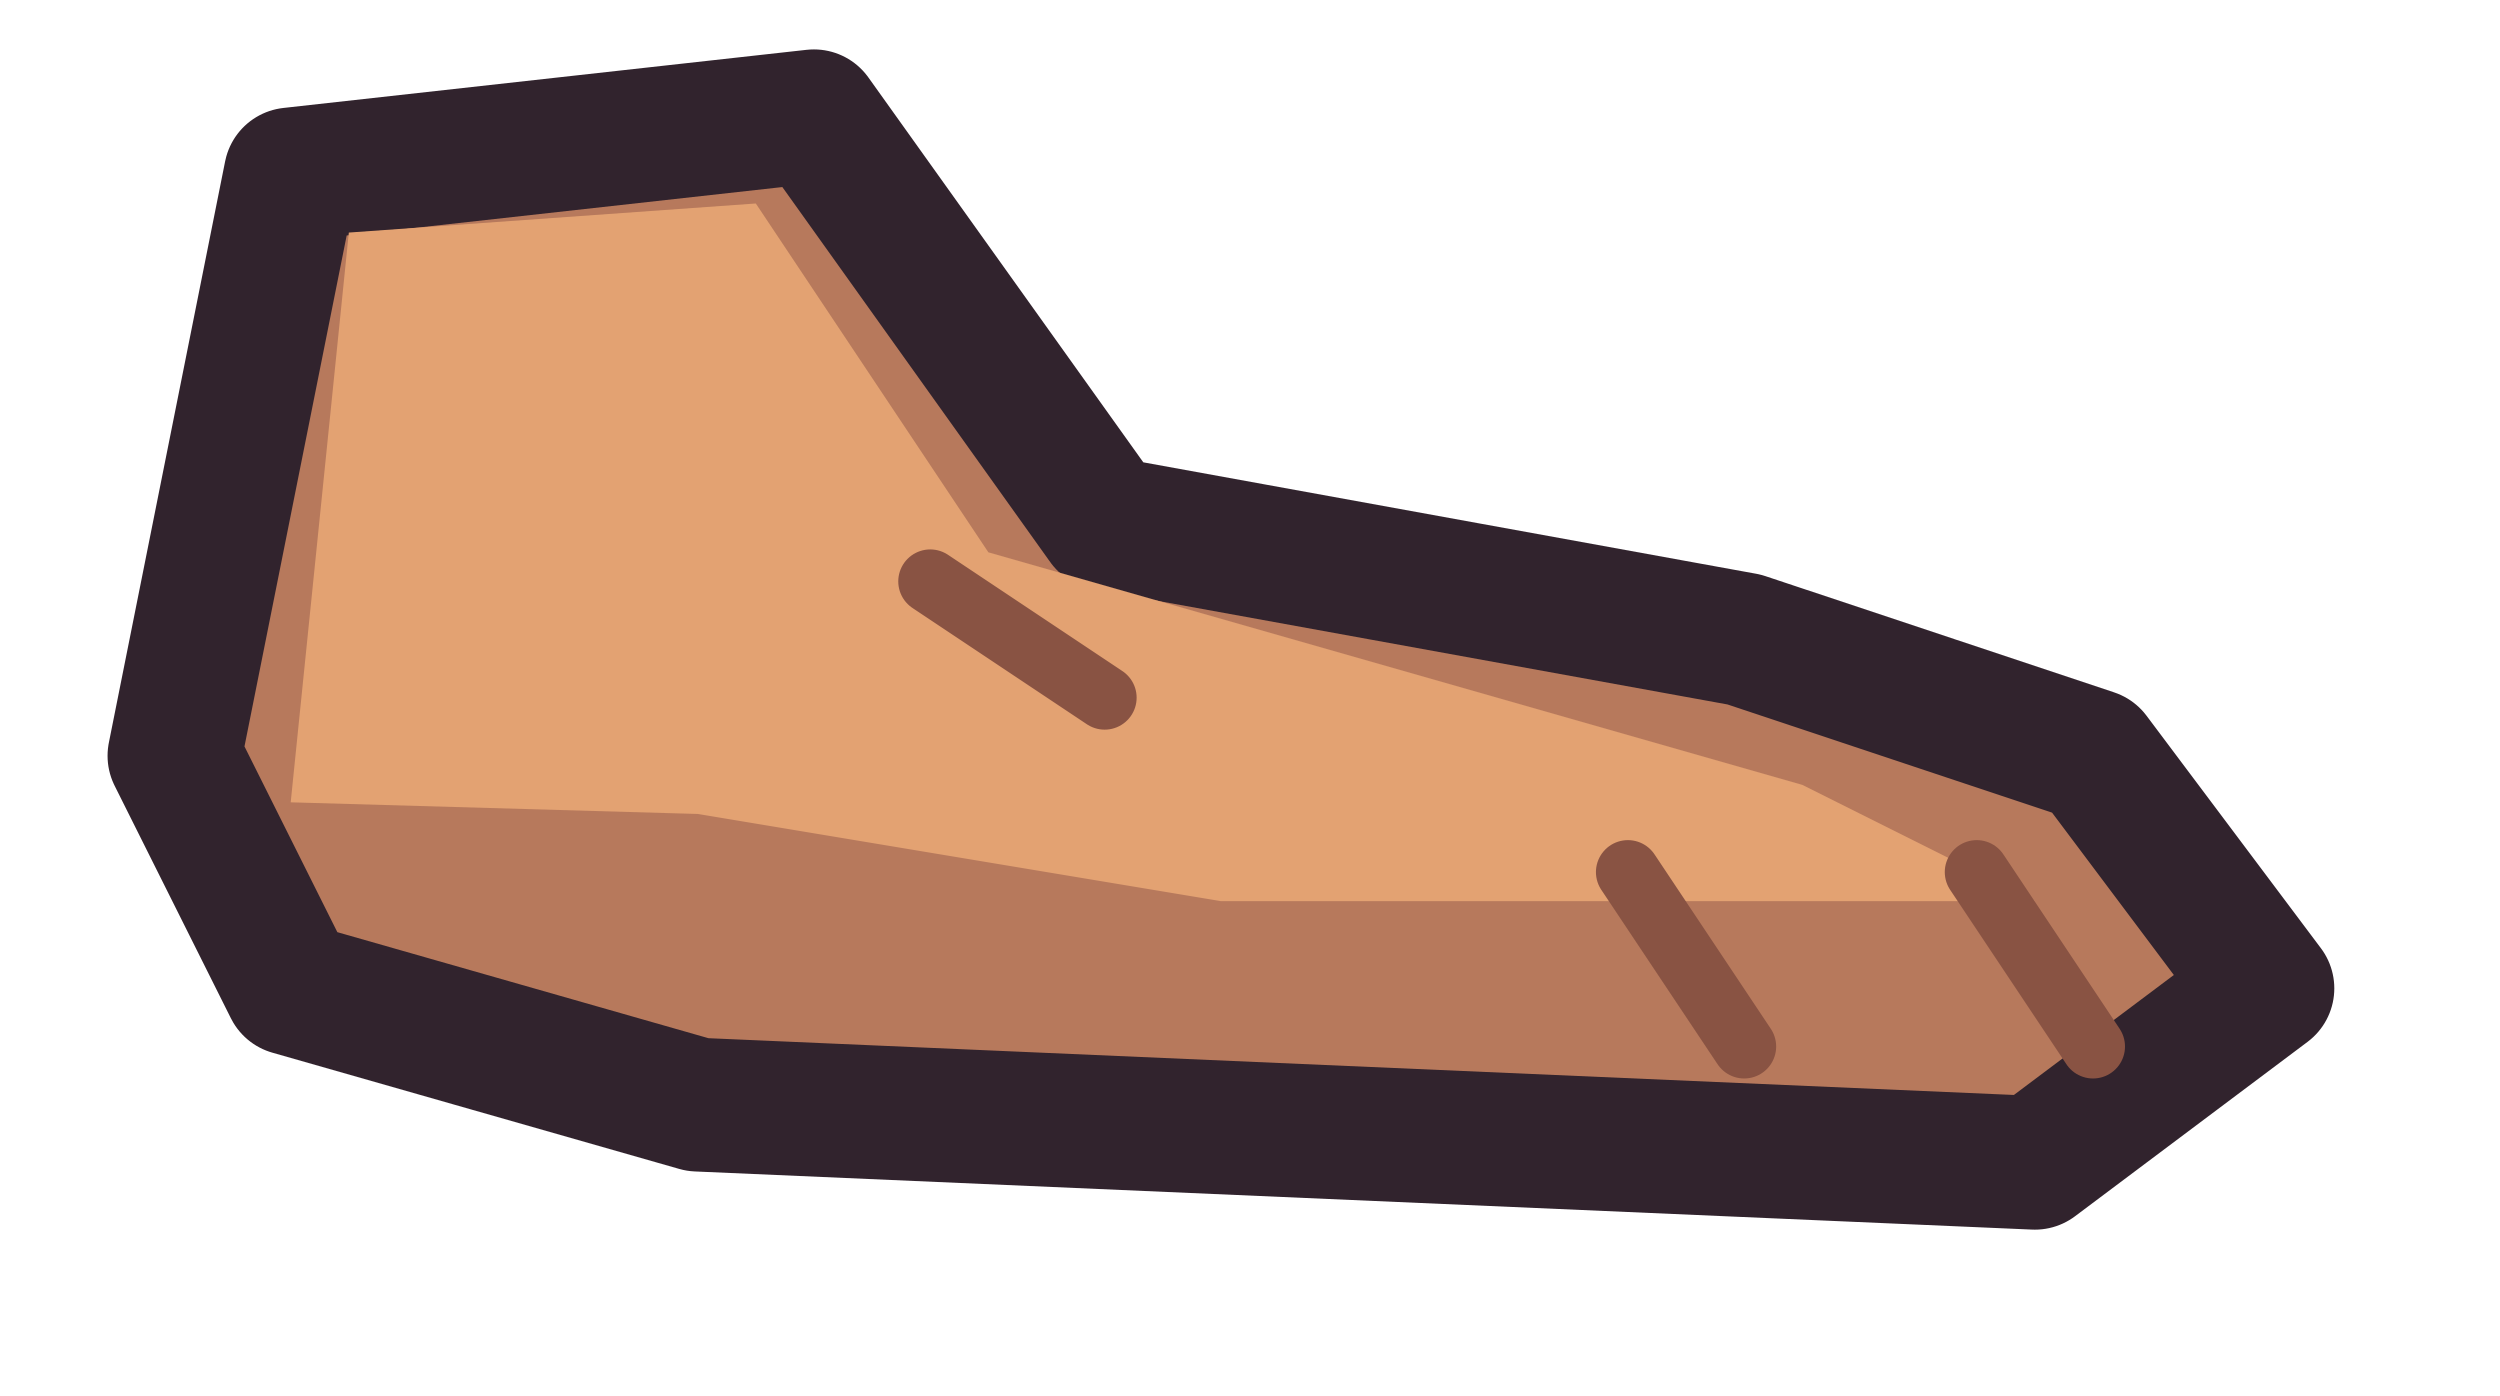
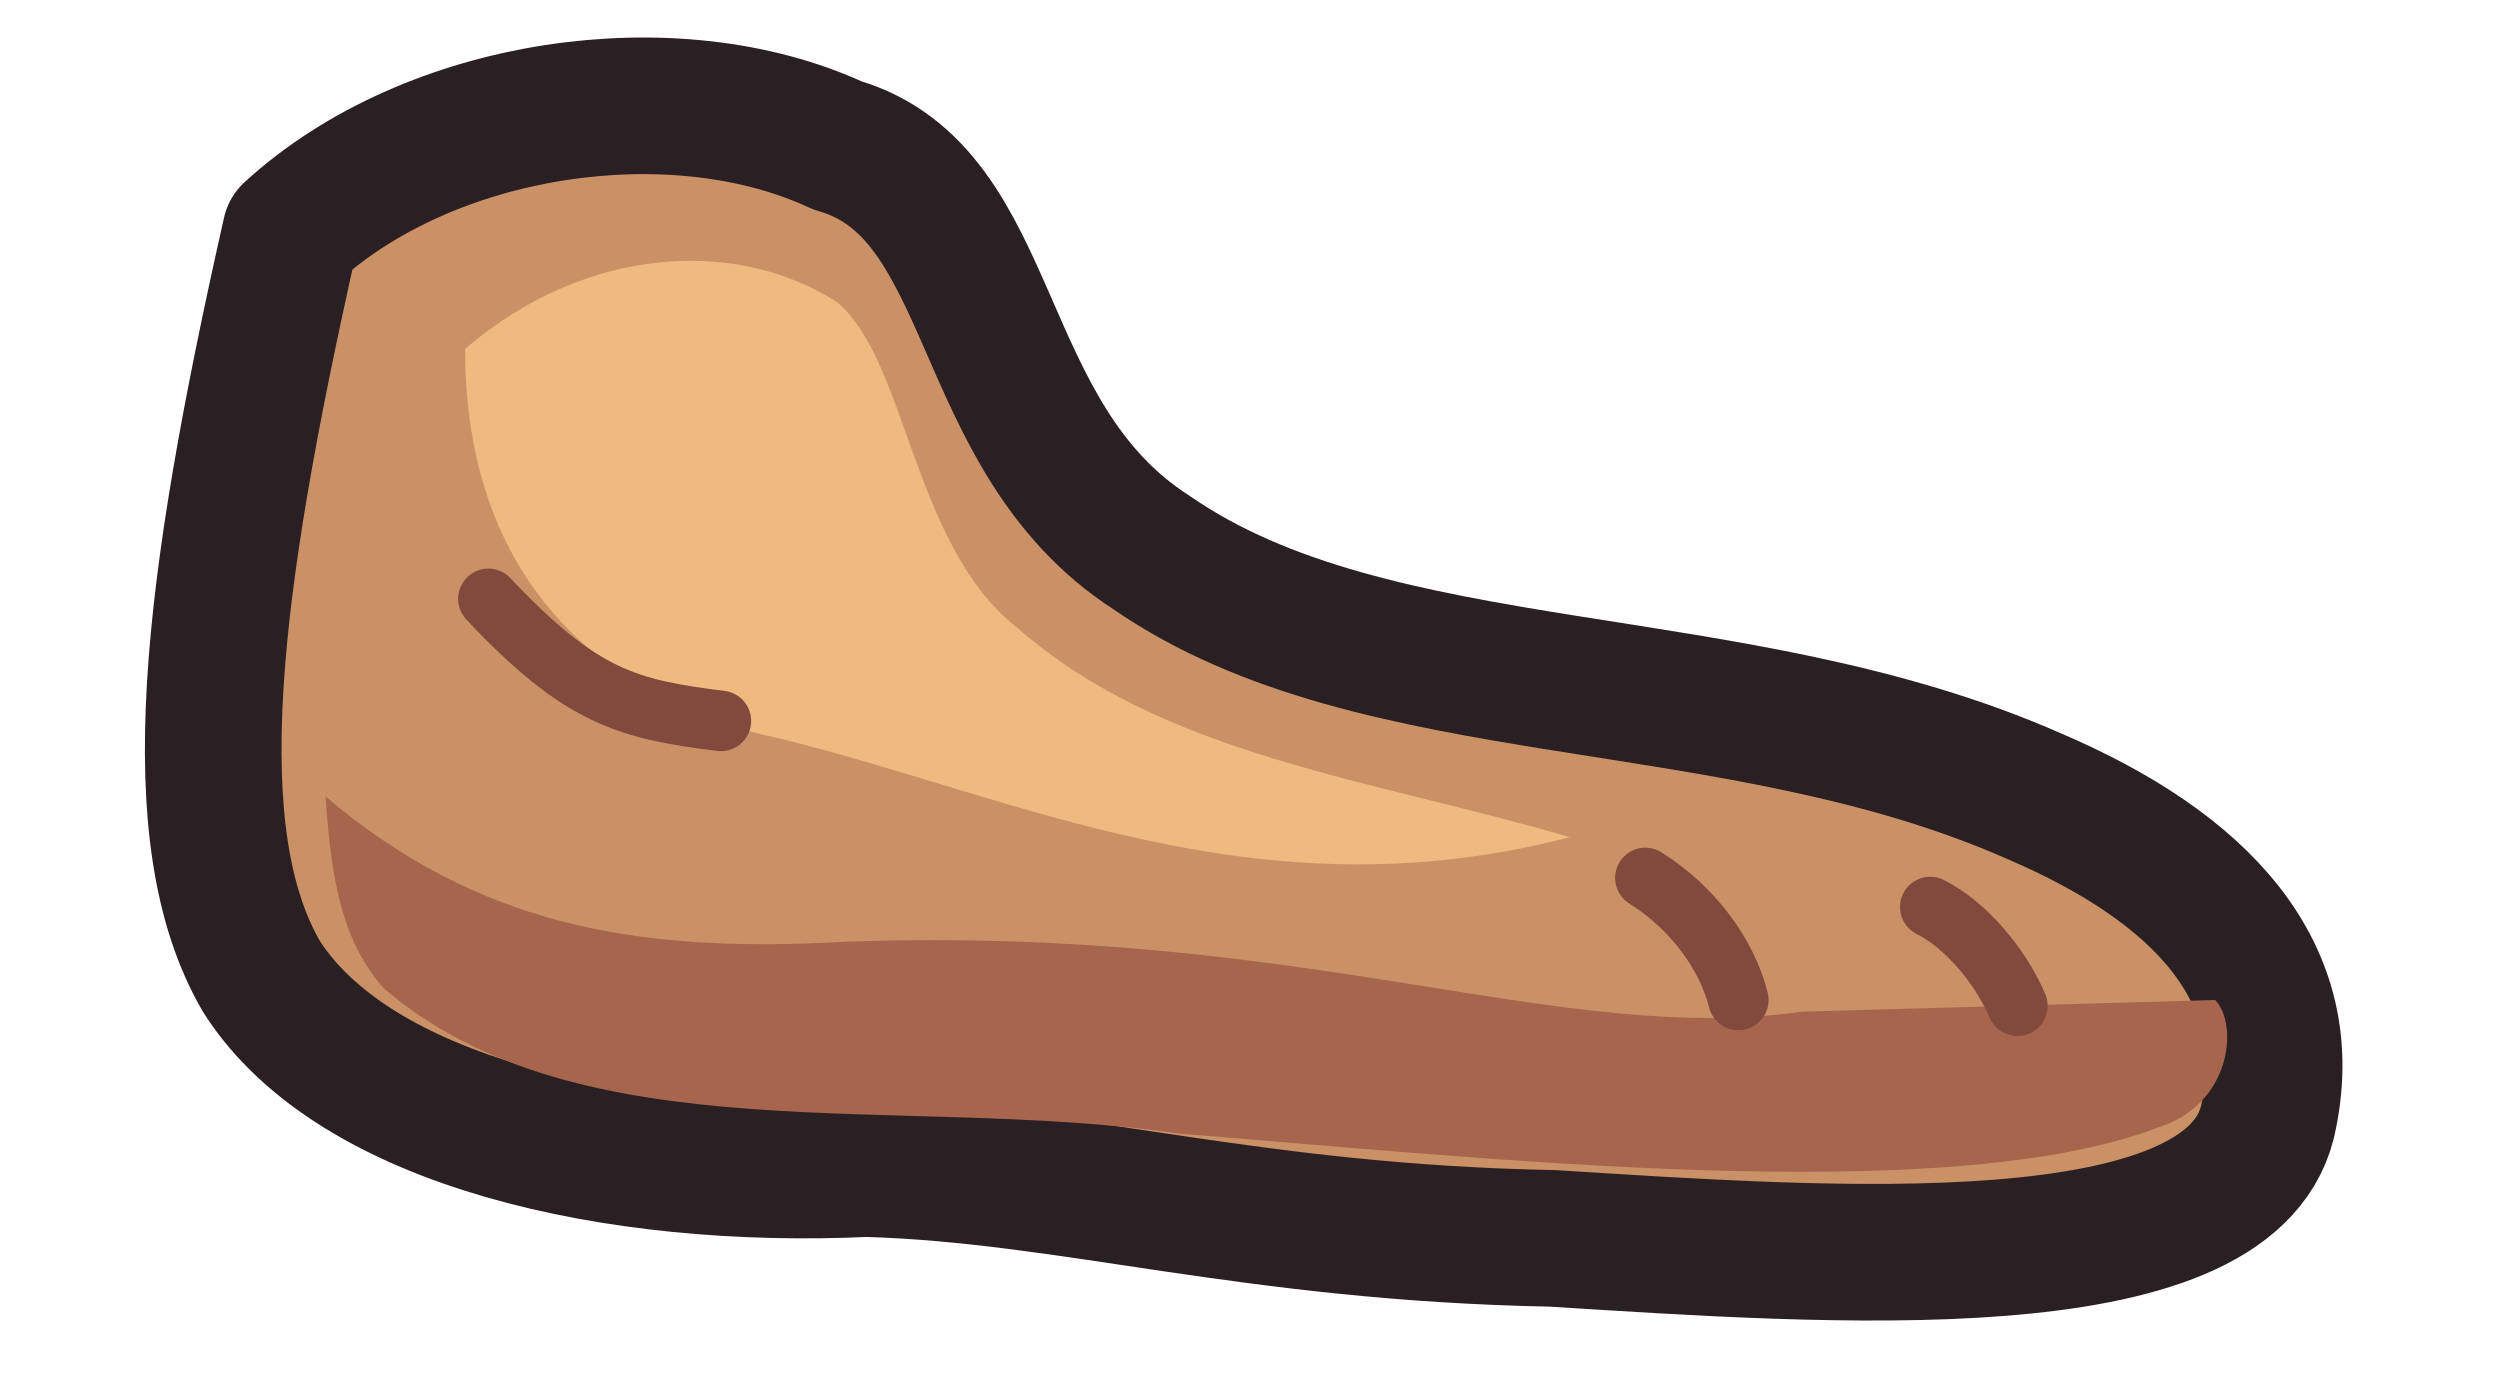
<svg xmlns="http://www.w3.org/2000/svg" width="43" height="24" viewBox="-14 -9 43 24">
-   <path d="m-9-6 9-1 5 7 11 2 6 2 3 4-4 3-23-1-7-2-2-4z" fill="#b7795c" stroke="#31232d" stroke-width="2.3" stroke-linejoin="round" />
-   <path d="m-8-5 7-.5 4 6 14 4 4 2H7L-2 5l-7-.2" fill="#e3a272" />
-   <path d="m14 6 2 3m4-3 2 3m-20-8 3 2" fill="none" stroke="#895343" stroke-width="1.1" stroke-linecap="round" />
+   <path d="M-9-5c2.4-2.2 6.6-2.8 9.4-1.5 2.8.8 2.3 5 5.4 7 3.9 2.7 10 1.9 15.2 4.2 2.8 1.2 4.6 3 4 5.6-.7 2.8-7.5 2.3-12.3 2-5.2-.1-8.3-1.1-11.8-1.2-4.3.2-8.8-.8-10.4-3.3-1.4-2.4-.9-6.6.5-12.8Z" fill="#cb9166" stroke="#2a2024" stroke-width="2.35" stroke-linejoin="round" />
+   <path d="M-8.4 4.7c2.6 2.2 5.3 2.7 8.9 2.5C8.5 6.9 12.8 9 17 8.4l7.1-.2c.4.4.3 1.8-1 2.2-3.7 1.4-11.7 .5-16.8 .1-4.8-.7-10.3.4-13.7-2.5-.7-.8-.9-1.8-1-3.3Z" fill="#a7654d" />
+   <path d="M-6-3c2.1-1.8 4.7-1.9 6.4-.8C1.6-2.8 1.7.4 3.5 1.8 6 4 9.6 4.4 13 5.4 7.6 6.8 3.5 4.7-.6 3.7-3 3.2-6 1.5-6-3Z" fill="#efba80" />
+   <path d="M14.3 6.1c.8.5 1.4 1.3 1.6 2.1m3.3-1.6c.6.3 1.2 1 1.5 1.7M-5.6 1.3c1.6 1.7 2.4 1.9 4 2.1" fill="none" stroke="#824a3d" stroke-width="1.04" stroke-linecap="round" />
</svg>
